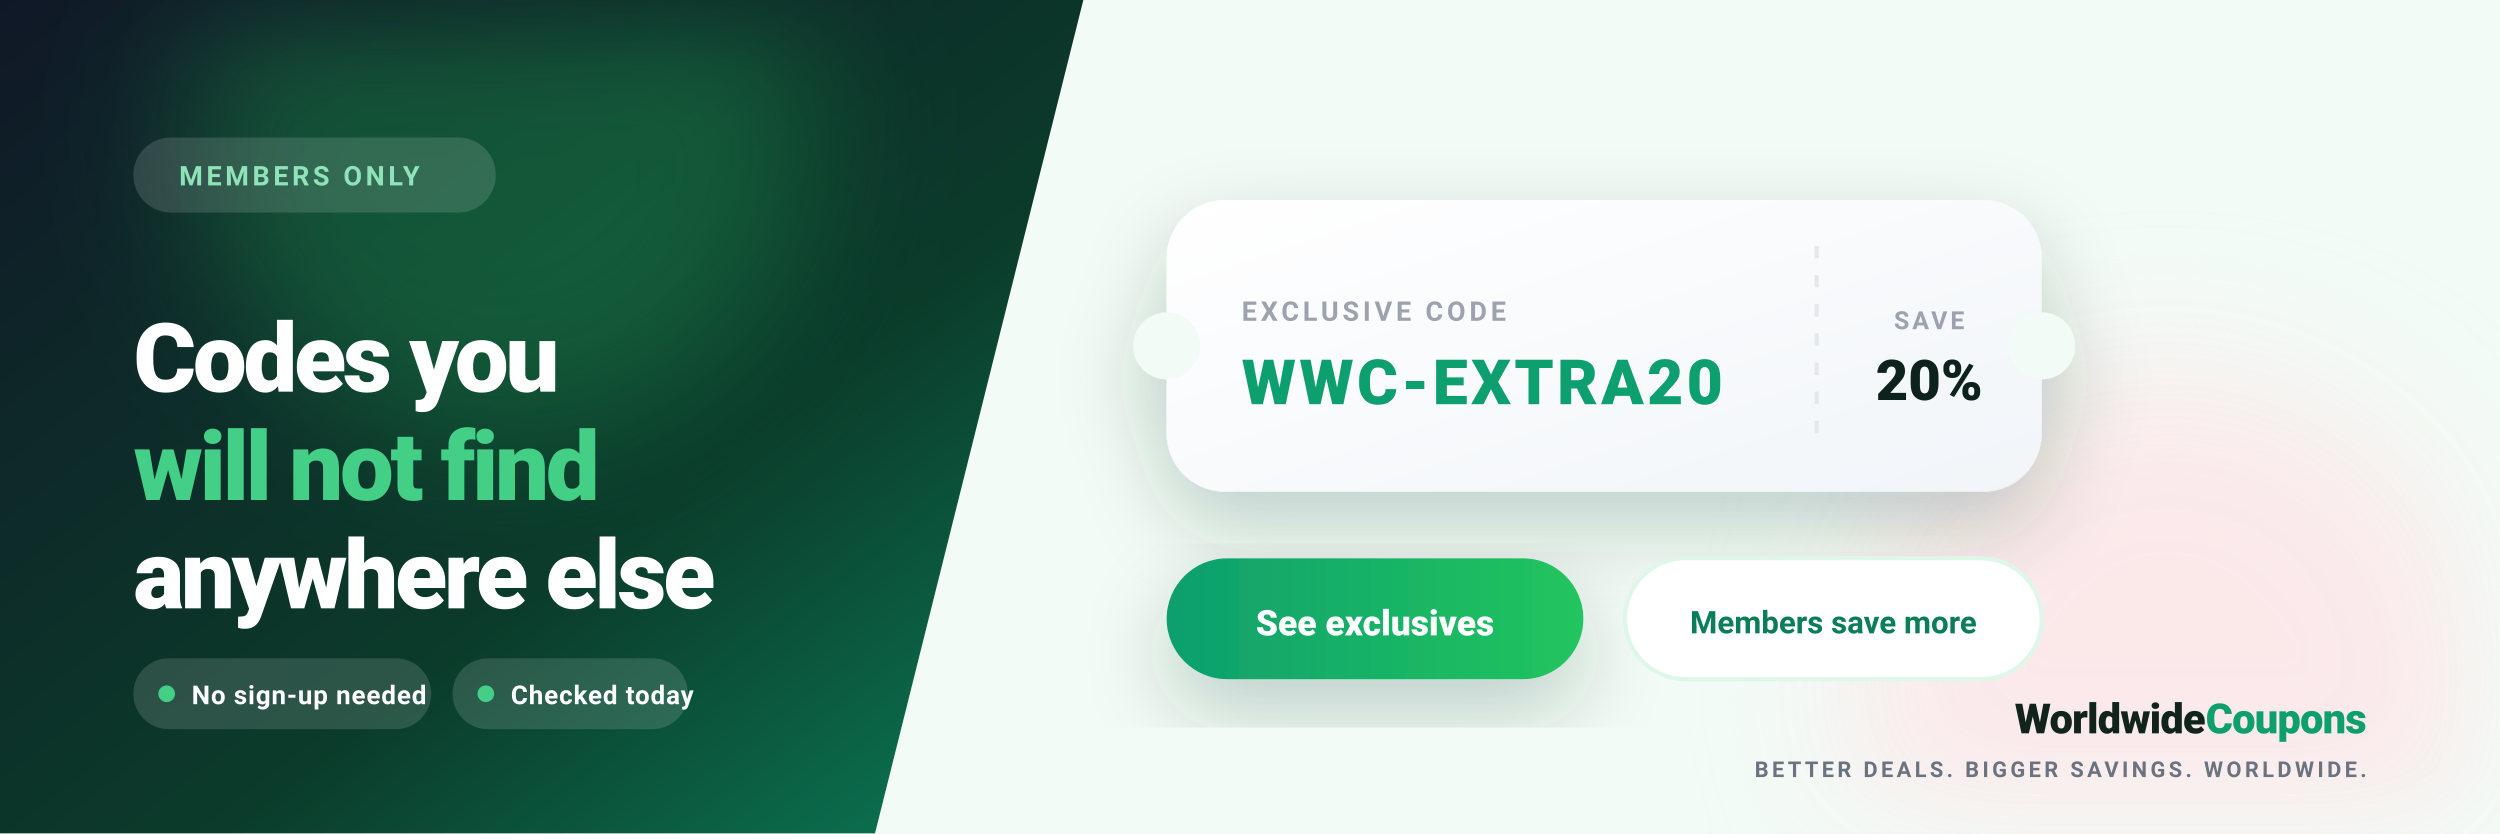
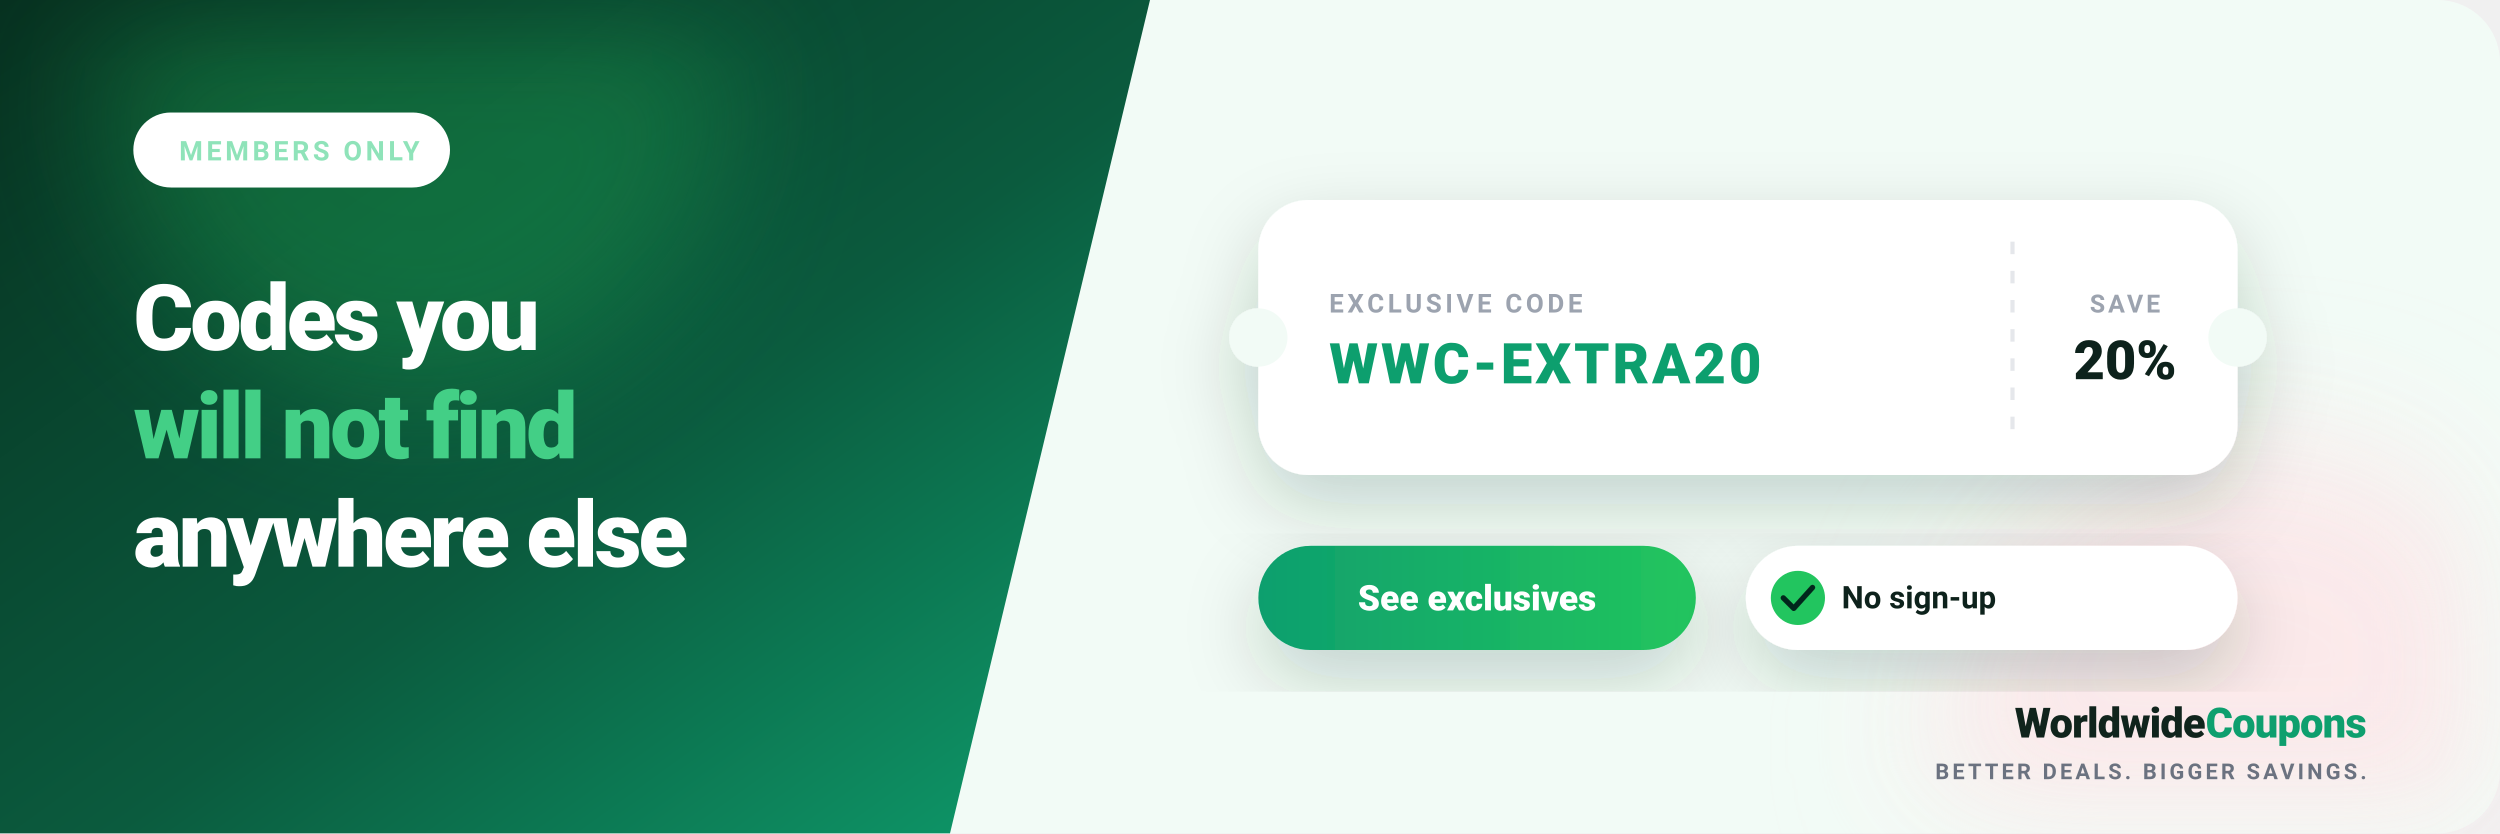
<svg xmlns="http://www.w3.org/2000/svg" viewBox="0 0 1200 400" width="1200" height="400" role="img" aria-label="Codes you will not find anywhere else — WorldwideCoupons">
  <defs>
    <filter id="lift" x="-40%" y="-40%" width="180%" height="180%">
-       <feDropShadow dx="0" dy="16" stdDeviation="20" flood-color="#0B3B2A" flood-opacity="0.22" />
+       <feDropShadow dx="0" dy="14" stdDeviation="18" flood-color="#0B3B2A" flood-opacity="0.2" />
    </filter>
    <filter id="glow" x="-60%" y="-60%" width="220%" height="220%">
      <feGaussianBlur stdDeviation="34" />
    </filter>
-     <linearGradient id="sheen" x1="0" y1="0" x2="1" y2="1">
-       <stop offset="0%" stop-color="#FFFFFF" stop-opacity="0.9" />
-       <stop offset="100%" stop-color="#FFFFFF" stop-opacity="0.2" />
-     </linearGradient>
    <linearGradient id="cta" x1="0" y1="0" x2="1" y2="0">
      <stop offset="0%" stop-color="#0E9F6E" />
      <stop offset="100%" stop-color="#22C55E" />
    </linearGradient>
-     <linearGradient id="panel2" x1="0" y1="0" x2="1" y2="1">
-       <stop offset="0%" stop-color="#101827" />
-       <stop offset="60%" stop-color="#0B3B2A" />
-       <stop offset="100%" stop-color="#0B7D58" />
+     <linearGradient id="panel" x1="0" y1="0" x2="1" y2="1">
+       <stop offset="0%" stop-color="#06301F" />
+       <stop offset="55%" stop-color="#0B5B3E" />
+       <stop offset="100%" stop-color="#0E9F6E" />
    </linearGradient>
-     <linearGradient id="ticket" x1="0" y1="0" x2="1" y2="1">
+     <linearGradient id="card" x1="0" y1="0" x2="0" y2="1">
      <stop offset="0%" stop-color="#FFFFFF" />
-       <stop offset="100%" stop-color="#F1F5F9" />
+       <stop offset="100%" stop-color="#F3F6F9" />
    </linearGradient>
  </defs>
  <rect width="1200" height="400" rx="30" fill="#F2FBF6" />
  <g clip-path="inset(0 round 30)">
-     <rect width="1200" height="400" fill="#F2FBF6" />
-     <path d="M0 0H520L420 400H0Z" fill="url(#panel2)" />
-     <circle cx="240" cy="60" r="150" fill="#22C55E" opacity="0.28" filter="url(#glow)" />
-     <circle cx="1040" cy="330" r="150" fill="#FCE7E9" opacity="0.9" filter="url(#glow)" />
+     <path d="M0 0H552L456 400H0Z" fill="url(#panel)" />
+     <circle cx="200" cy="40" r="150" fill="#22C55E" opacity="0.3" filter="url(#glow)" />
+     <circle cx="1080" cy="360" r="150" fill="#FCE7E9" opacity="0.9" filter="url(#glow)" />
  </g>
-   <g transform="translate(64 66)">
-     <rect width="174" height="36" rx="18" fill="#FFFFFF" fill-opacity="0.14" />
+   <g transform="translate(64 54)">
+     <rect width="152" height="36" rx="18" fill="#FFFFFF" />
    <text x="22" y="23" font-size="13" font-weight="700" letter-spacing="1.7" fill="#8FE3B9" font-family="ui-sans-serif, system-ui, -apple-system, 'Segoe UI', Roboto, sans-serif">MEMBERS ONLY</text>
  </g>
-   <text x="64" y="188" font-size="46" font-weight="800" fill="#FFFFFF" letter-spacing="-1.6" font-family="ui-sans-serif, system-ui, -apple-system, 'Segoe UI', Roboto, sans-serif">Codes you</text>
-   <text x="64" y="240" font-size="46" font-weight="800" fill="#43CF86" letter-spacing="-1.6" font-family="ui-sans-serif, system-ui, -apple-system, 'Segoe UI', Roboto, sans-serif">will not find</text>
-   <text x="64" y="292" font-size="46" font-weight="800" fill="#FFFFFF" letter-spacing="-1.6" font-family="ui-sans-serif, system-ui, -apple-system, 'Segoe UI', Roboto, sans-serif">anywhere else</text>
-   <g transform="translate(560 96)" filter="url(#lift)">
-     <rect width="420" height="140" rx="28" fill="url(#ticket)" />
-     <circle cx="0" cy="70" r="16" fill="#F2FBF6" />
-     <circle cx="420" cy="70" r="16" fill="#F2FBF6" />
-     <path d="M312 22v96" stroke="#E5E7EB" stroke-width="2" stroke-dasharray="6 8" />
-     <text x="36" y="58" font-size="13" font-weight="700" letter-spacing="1.8" fill="#9CA3AF" font-family="ui-sans-serif, system-ui, -apple-system, 'Segoe UI', Roboto, sans-serif">EXCLUSIVE CODE</text>
-     <text x="36" y="98" font-size="30" font-weight="800" letter-spacing="1.6" fill="#0E9F6E" font-family="ui-sans-serif, system-ui, -apple-system, 'Segoe UI', Roboto, sans-serif">WWC-EXTRA20</text>
-     <text x="366" y="62" text-anchor="middle" font-size="12" font-weight="700" letter-spacing="1.4" fill="#9CA3AF" font-family="ui-sans-serif, system-ui, -apple-system, 'Segoe UI', Roboto, sans-serif">SAVE</text>
-     <text x="366" y="96" text-anchor="middle" font-size="27" font-weight="800" fill="#10241C" font-family="ui-sans-serif, system-ui, -apple-system, 'Segoe UI', Roboto, sans-serif">20%</text>
+   <text x="64" y="168" font-size="44" font-weight="800" fill="#FFFFFF" text-anchor="start" letter-spacing="-1.6" font-family="ui-sans-serif, system-ui, -apple-system, 'Segoe UI', Roboto, sans-serif">Codes you</text>
+   <text x="64" y="220" font-size="44" font-weight="800" fill="#43CF86" text-anchor="start" letter-spacing="-1.6" font-family="ui-sans-serif, system-ui, -apple-system, 'Segoe UI', Roboto, sans-serif">will not find</text>
+   <text x="64" y="272" font-size="44" font-weight="800" fill="#FFFFFF" text-anchor="start" letter-spacing="-1.6" font-family="ui-sans-serif, system-ui, -apple-system, 'Segoe UI', Roboto, sans-serif">anywhere else</text>
+   <g transform="translate(604 96)" filter="url(#lift)">
+     <rect width="470" height="132" rx="24" fill="#FFFFFF" />
+     <circle cx="0" cy="66" r="14" fill="#F2FBF6" />
+     <circle cx="470" cy="66" r="14" fill="#F2FBF6" />
+     <path d="M362 20v92" stroke="#E5E7EB" stroke-width="2" stroke-dasharray="6 8" />
+     <text x="34" y="54" font-size="12.5" font-weight="700" letter-spacing="1.7" fill="#9CA3AF" font-family="ui-sans-serif, system-ui, -apple-system, 'Segoe UI', Roboto, sans-serif">EXCLUSIVE CODE</text>
+     <text x="34" y="88" font-size="27" font-weight="800" letter-spacing="1.4" fill="#0E9F6E" font-family="ui-sans-serif, system-ui, -apple-system, 'Segoe UI', Roboto, sans-serif">WWC-EXTRA20</text>
+     <text x="416" y="54" text-anchor="middle" font-size="12" font-weight="700" letter-spacing="1.4" fill="#9CA3AF" font-family="ui-sans-serif, system-ui, -apple-system, 'Segoe UI', Roboto, sans-serif">SAVE</text>
+     <text x="416" y="86" text-anchor="middle" font-size="26" font-weight="800" fill="#10241C" font-family="ui-sans-serif, system-ui, -apple-system, 'Segoe UI', Roboto, sans-serif">20%</text>
  </g>
-   <g transform="translate(560 268)" filter="url(#lift)">
-     <rect width="200" height="58" rx="29" fill="url(#cta)" />
-     <text x="100" y="37" text-anchor="middle" font-size="17" font-weight="800" fill="#FFFFFF" font-family="ui-sans-serif, system-ui, -apple-system, 'Segoe UI', Roboto, sans-serif">See exclusives</text>
+   <g transform="translate(604 262)" filter="url(#lift)">
+     <rect width="210" height="50" rx="25" fill="url(#cta)" />
+     <text x="105" y="31" text-anchor="middle" font-size="17" font-weight="800" fill="#FFFFFF" font-family="ui-sans-serif, system-ui, -apple-system, 'Segoe UI', Roboto, sans-serif">See exclusives</text>
  </g>
-   <g transform="translate(780 268)">
-     <rect width="200" height="58" rx="29" fill="#FFFFFF" stroke="#DFF7E9" stroke-width="2" />
-     <text x="100" y="36" text-anchor="middle" font-size="15" font-weight="700" fill="#0B7D58" font-family="ui-sans-serif, system-ui, -apple-system, 'Segoe UI', Roboto, sans-serif">Members save more</text>
+   <g transform="translate(838 262)" filter="url(#lift)">
+     <rect width="236" height="50" rx="25" fill="#FFFFFF" fill-opacity="1" />
+     <circle cx="25" cy="25" r="13" fill="#22C55E" />
+     <path d="M18 25l5 5 9-10" fill="none" stroke="#06281C" stroke-width="2.6" stroke-linecap="round" stroke-linejoin="round" />
+     <text x="46" y="30" font-size="15" font-weight="700" fill="#10241C" font-family="ui-sans-serif, system-ui, -apple-system, 'Segoe UI', Roboto, sans-serif">No sign-up</text>
  </g>
-   <g transform="translate(64 316)">
-     <rect width="143" height="34" rx="17" fill="#FFFFFF" fill-opacity="0.14" />
-     <circle cx="16" cy="17" r="4" fill="#43CF86" />
-     <text x="28" y="22" font-size="12.5" font-weight="700" letter-spacing="0.4" fill="#FFFFFF" font-family="ui-sans-serif, system-ui, -apple-system, 'Segoe UI', Roboto, sans-serif">No sign-up needed</text>
-   </g>
-   <g transform="translate(217.2 316)">
-     <rect width="113" height="34" rx="17" fill="#FFFFFF" fill-opacity="0.14" />
-     <circle cx="16" cy="17" r="4" fill="#43CF86" />
-     <text x="28" y="22" font-size="12.5" font-weight="700" letter-spacing="0.4" fill="#FFFFFF" font-family="ui-sans-serif, system-ui, -apple-system, 'Segoe UI', Roboto, sans-serif">Checked today</text>
-   </g>
-   <g transform="translate(1136 352)">
+   <g transform="translate(1136 354)">
    <text x="0" y="0" text-anchor="end" font-size="20" font-weight="800" fill="#10241C" letter-spacing="-0.4" font-family="ui-sans-serif, system-ui, -apple-system, 'Segoe UI', Roboto, sans-serif">Worldwide<tspan fill="#0E9F6E">Coupons</tspan>
    </text>
-     <text x="0" y="21" text-anchor="end" font-size="10.5" font-weight="600" fill="#6B7280" letter-spacing="1.6" font-family="ui-sans-serif, system-ui, -apple-system, 'Segoe UI', Roboto, sans-serif">BETTER DEALS. BIGGER SAVINGS. WORLDWIDE.</text>
+     <text x="0" y="20" text-anchor="end" font-size="10.5" font-weight="600" fill="#6B7280" fill-opacity="1" letter-spacing="1.5" font-family="ui-sans-serif, system-ui, -apple-system, 'Segoe UI', Roboto, sans-serif">BETTER DEALS. BIGGER SAVINGS.</text>
  </g>
</svg>
